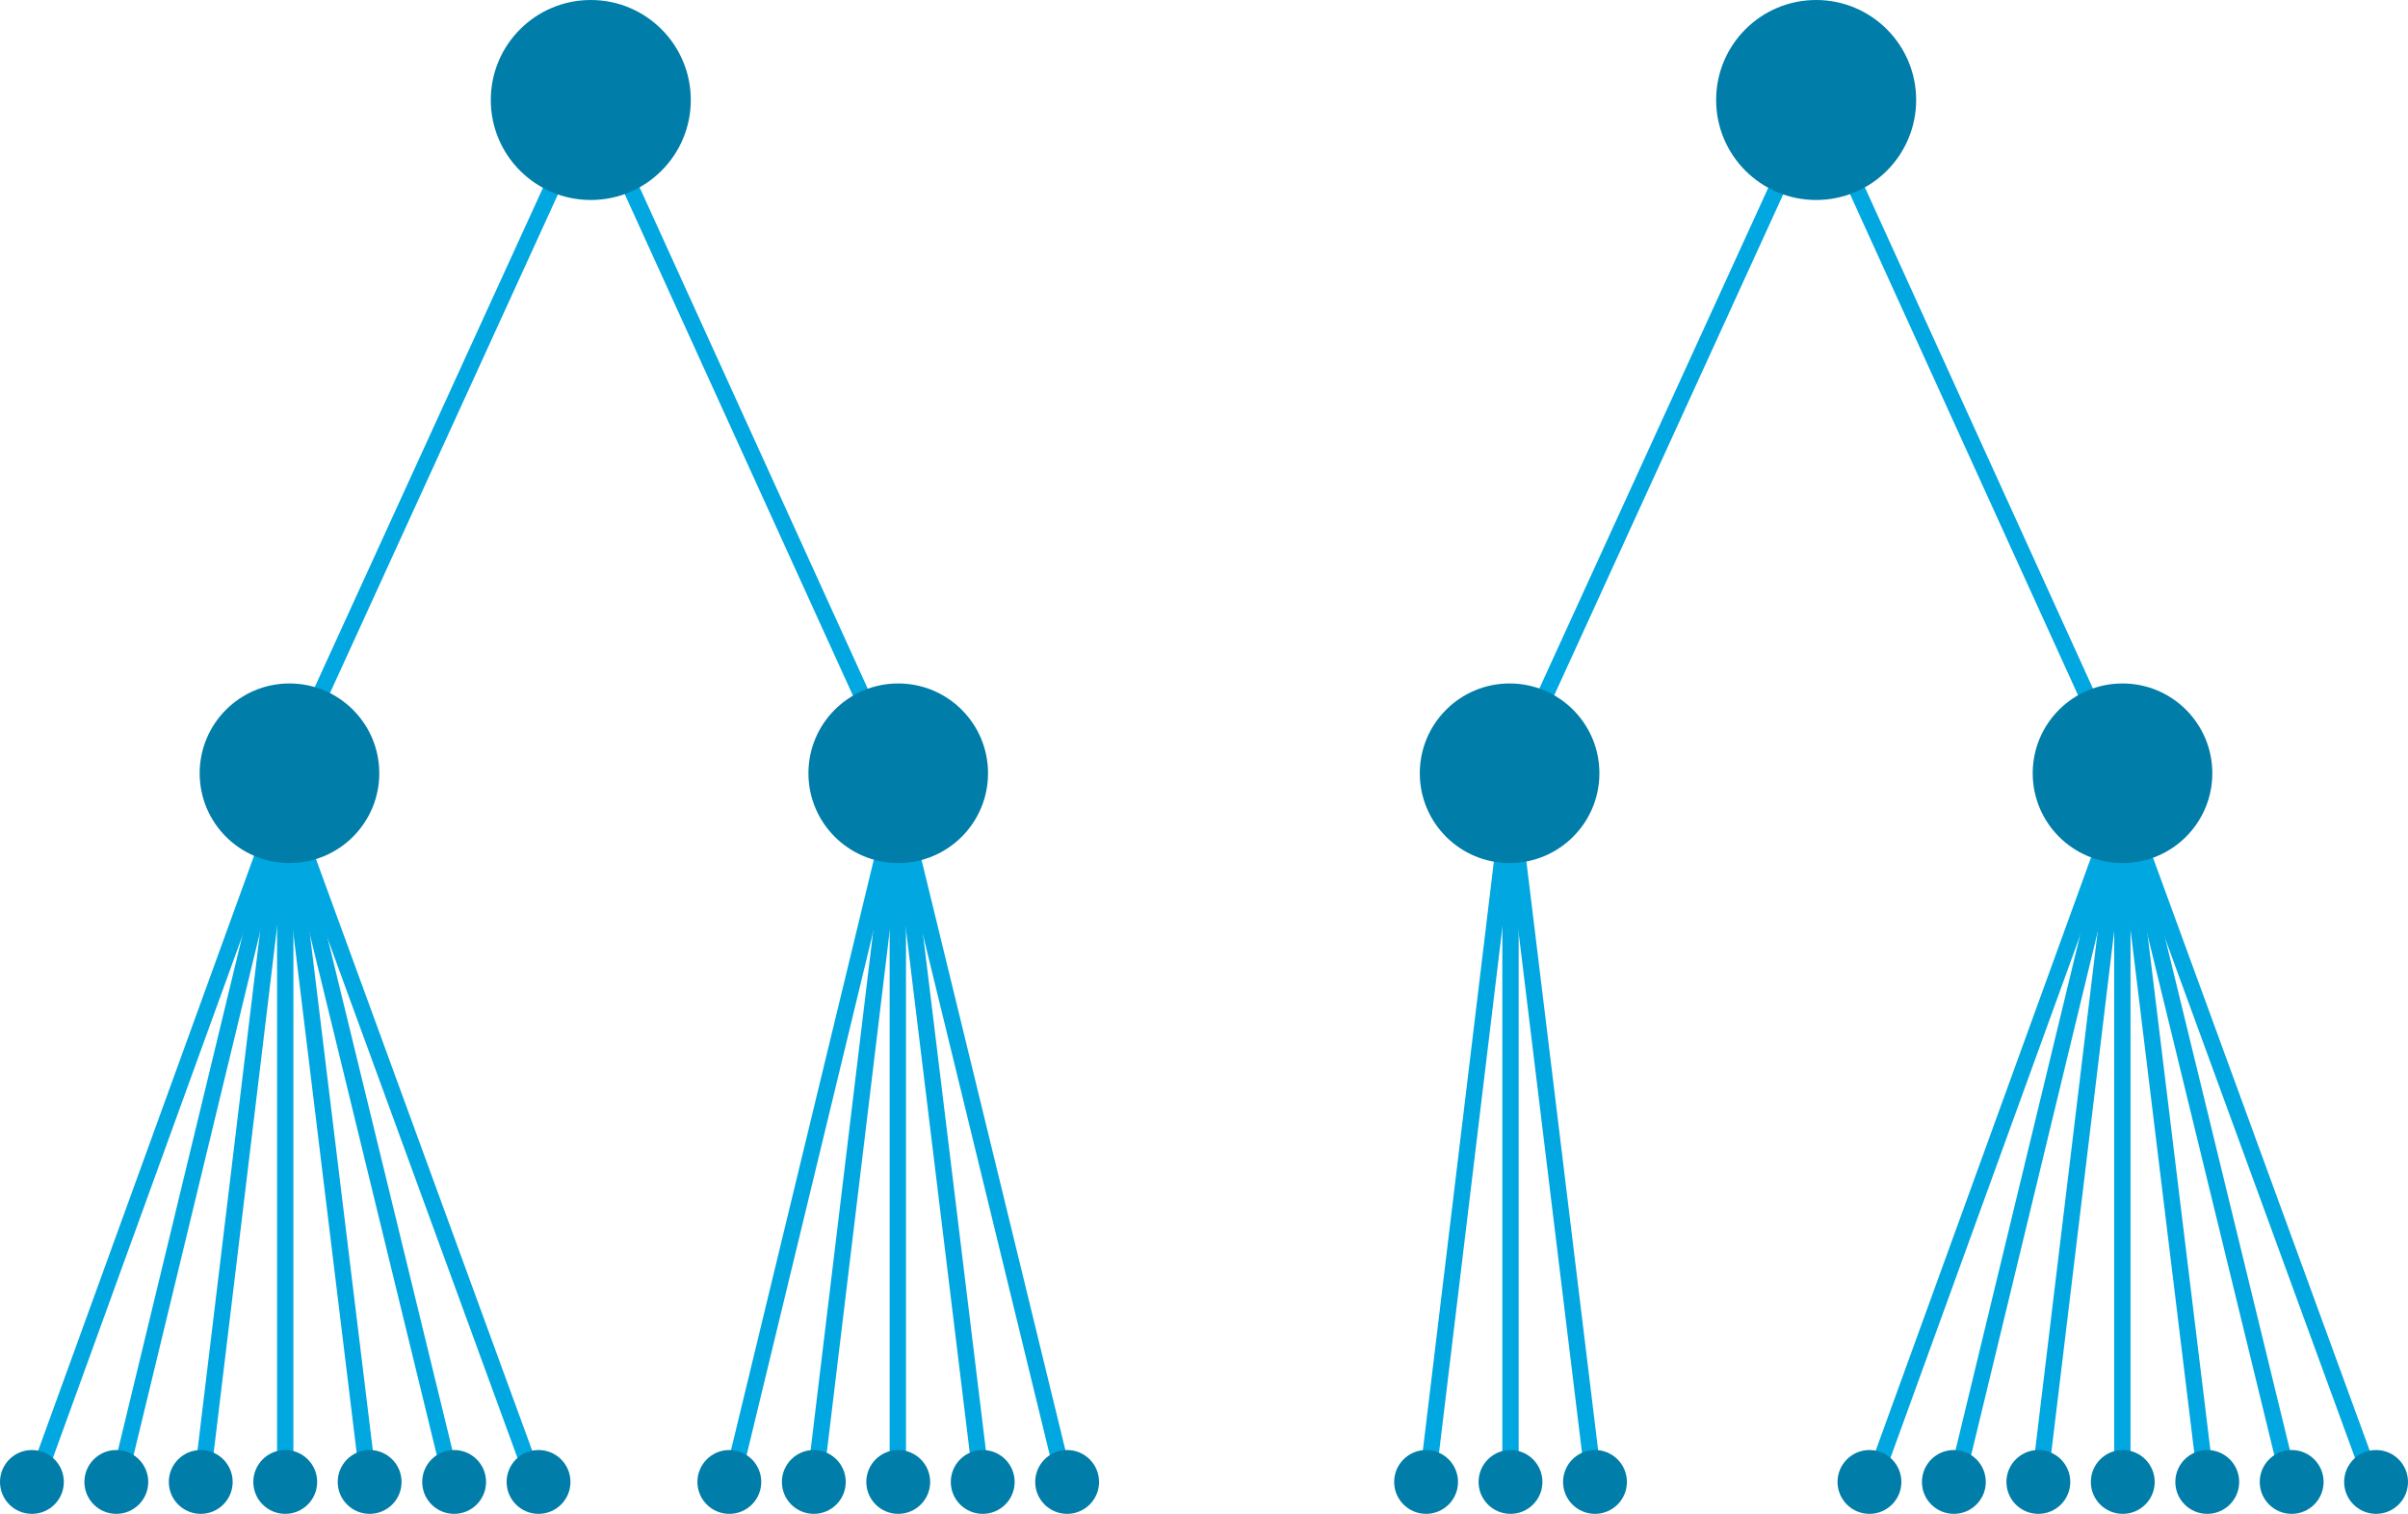
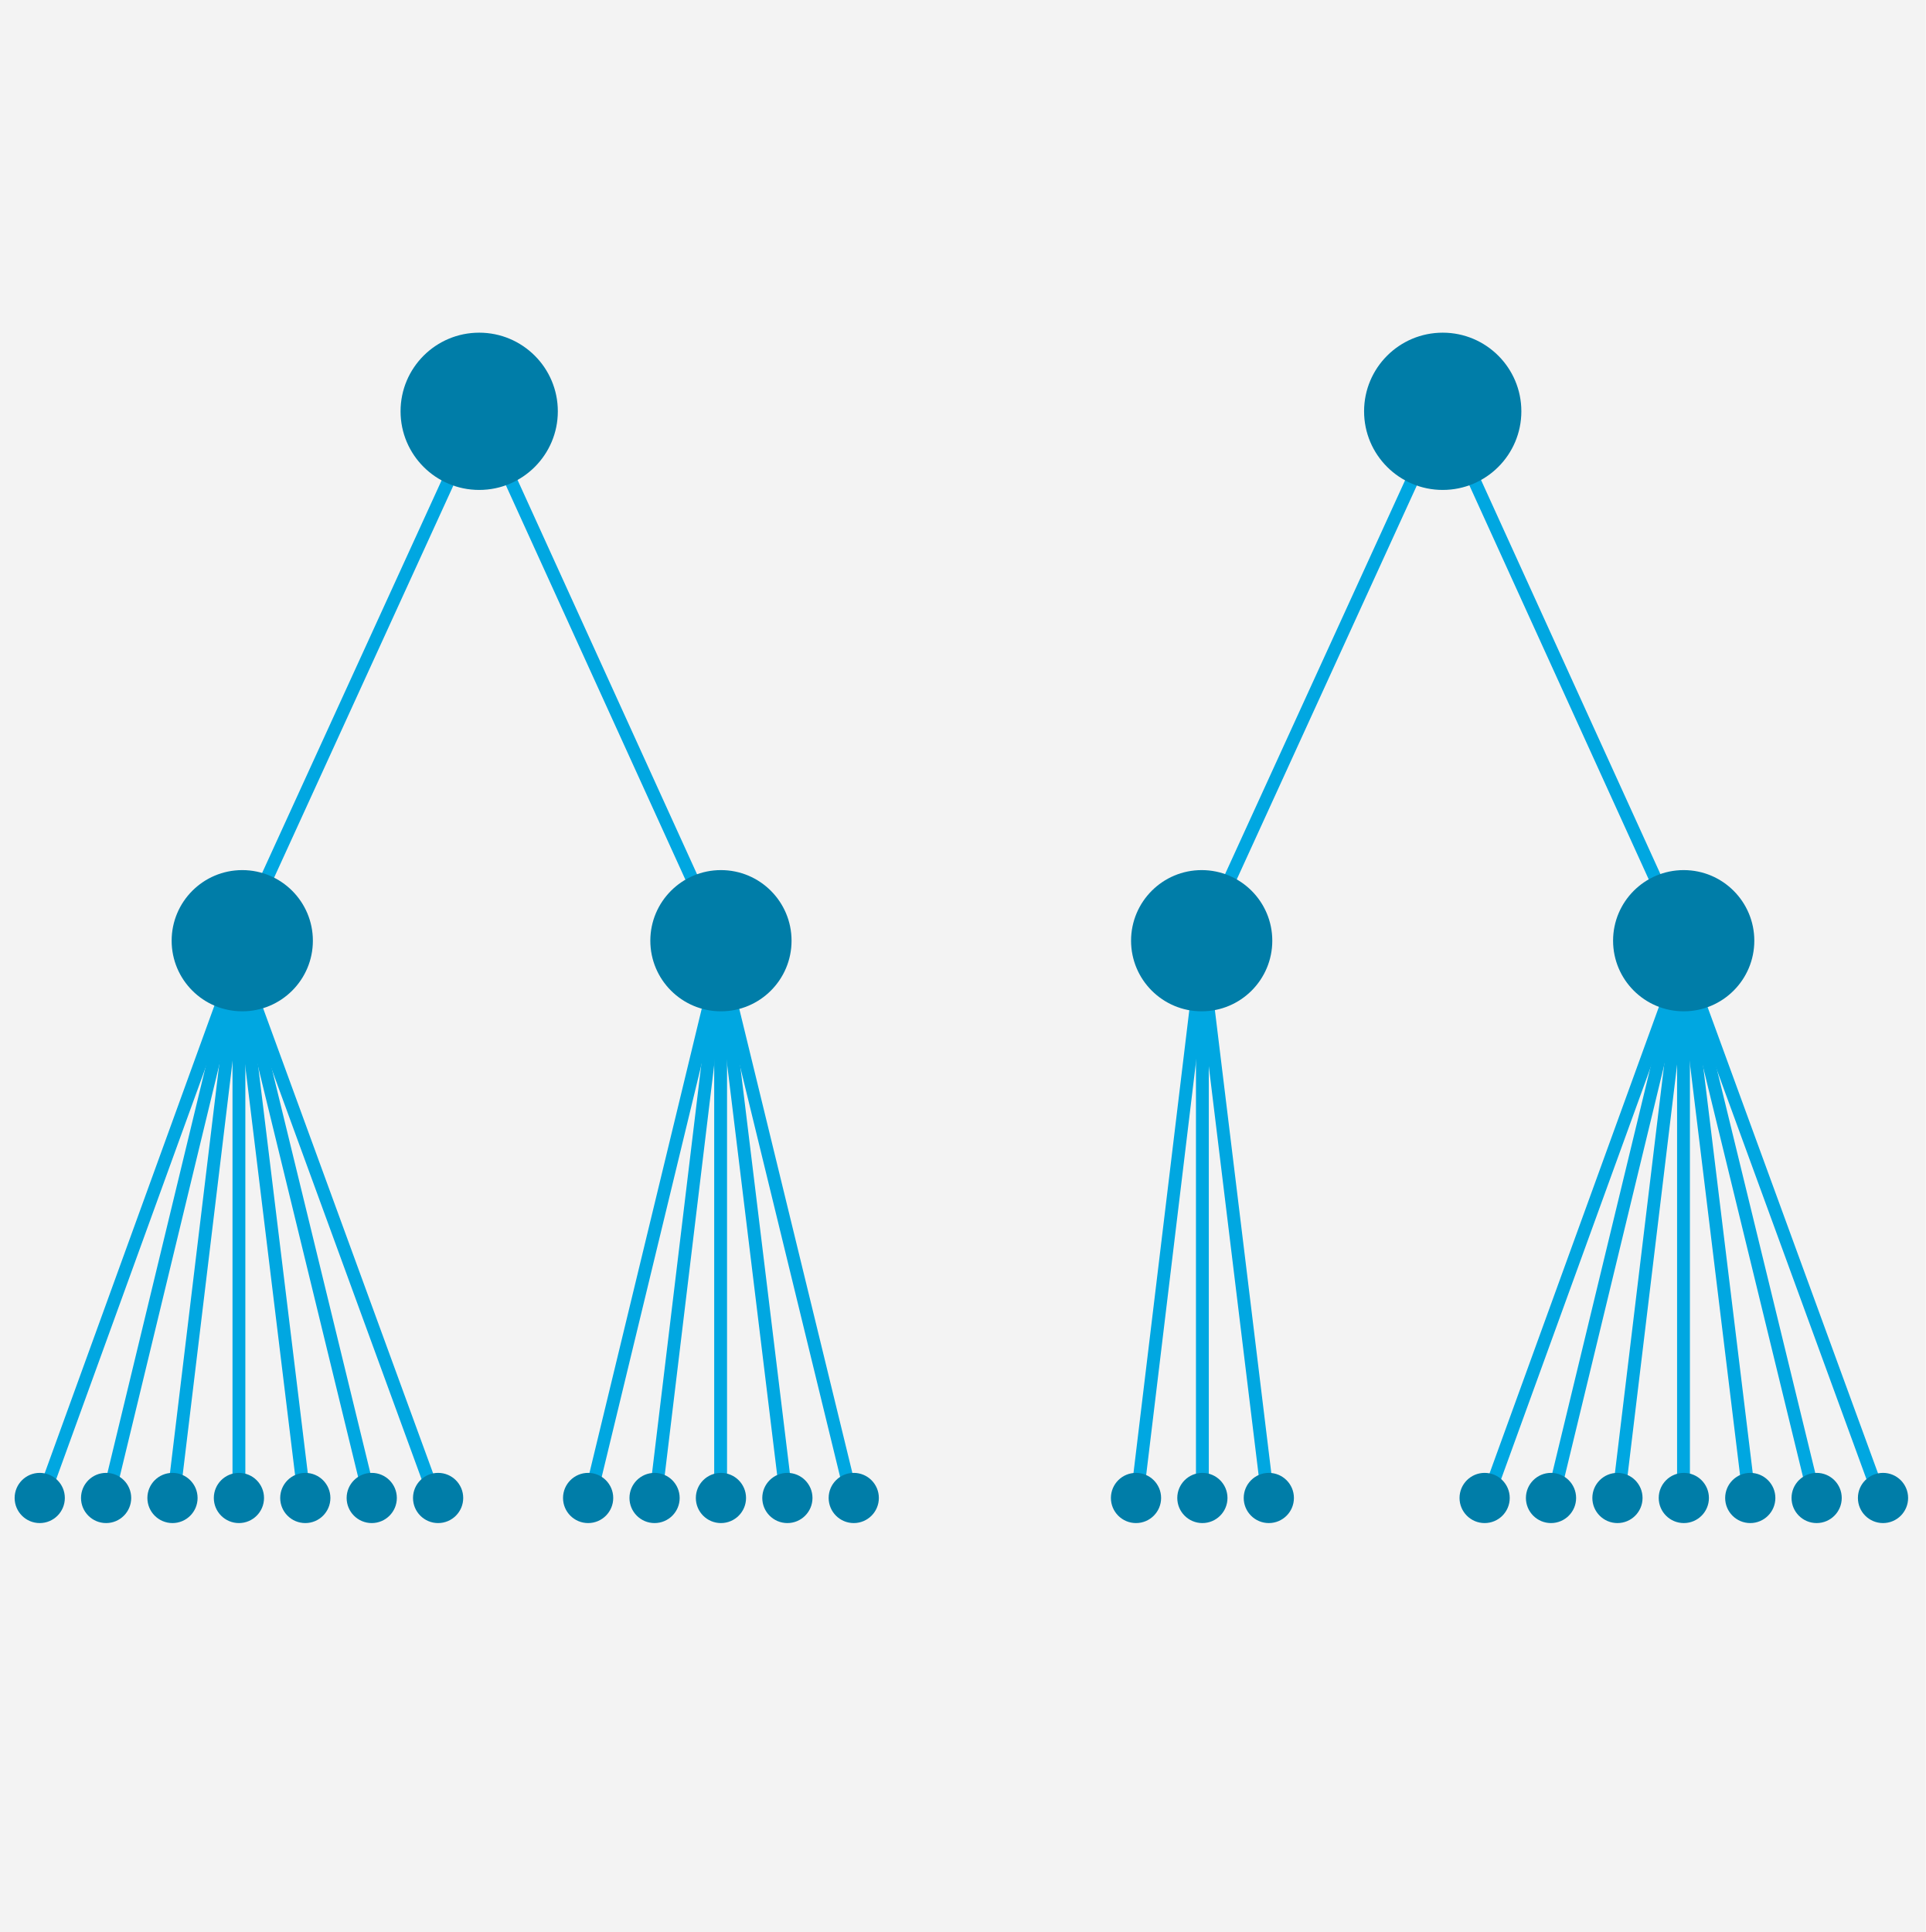
- <svg xmlns="http://www.w3.org/2000/svg" viewBox="0 0 294.97 185.45">
+ <svg xmlns="http://www.w3.org/2000/svg" viewBox="0 0 300 301">
  <defs>
-     <style>.a{fill:none;stroke:#00a7e1;stroke-miterlimit:10;stroke-width:2px;}.b{fill:#007da8;}</style>
+     <style>.a{fill:#f3f3f3;}.b{fill:none;stroke:#00a7e1;stroke-miterlimit:10;stroke-width:2px;}.c{fill:#007da8;}</style>
  </defs>
-   <line class="a" x1="222.47" y1="12.25" x2="260" y2="94.73" />
-   <line class="a" x1="222.47" y1="12.58" x2="184.92" y2="94.73" />
-   <line class="a" x1="72.38" y1="12.25" x2="109.91" y2="94.73" />
-   <line class="a" x1="72.38" y1="12.58" x2="34.83" y2="94.73" />
-   <line class="a" x1="109.98" y1="97.41" x2="120.38" y2="182.76" />
-   <line class="a" x1="109.98" y1="97.16" x2="109.98" y2="182.76" />
-   <line class="a" x1="34.94" y1="95.83" x2="34.94" y2="181.43" />
-   <line class="a" x1="185.03" y1="97.16" x2="185.03" y2="182.76" />
-   <line class="a" x1="109.98" y1="97.41" x2="99.69" y2="182.76" />
-   <line class="a" x1="184.98" y1="97.41" x2="195.38" y2="182.76" />
-   <line class="a" x1="184.98" y1="97.41" x2="174.69" y2="182.76" />
-   <line class="a" x1="109.98" y1="97.41" x2="89.34" y2="182.76" />
-   <line class="a" x1="110.03" y1="97.85" x2="130.72" y2="182.76" />
-   <line class="a" x1="34.88" y1="97.41" x2="45.28" y2="182.76" />
-   <line class="a" x1="34.88" y1="97.41" x2="24.59" y2="182.76" />
-   <line class="a" x1="34.88" y1="97.41" x2="14.25" y2="182.76" />
-   <line class="a" x1="34.88" y1="97.41" x2="3.91" y2="182.76" />
-   <line class="a" x1="34.94" y1="97.85" x2="55.63" y2="182.76" />
-   <line class="a" x1="34.94" y1="97.85" x2="65.97" y2="182.76" />
-   <circle class="b" cx="72.37" cy="12.25" r="12.25" />
-   <circle class="b" cx="222.47" cy="12.25" r="12.25" />
-   <circle class="b" cx="35.46" cy="94.73" r="11" />
-   <circle class="b" cx="110.03" cy="94.73" r="11" />
-   <circle class="b" cx="184.92" cy="94.73" r="11" />
-   <circle class="b" cx="3.91" cy="181.55" r="3.91" />
-   <circle class="b" cx="14.25" cy="181.55" r="3.91" />
-   <circle class="b" cx="24.59" cy="181.55" r="3.91" />
-   <circle class="b" cx="34.94" cy="181.55" r="3.91" />
-   <circle class="b" cx="45.28" cy="181.55" r="3.91" />
-   <circle class="b" cx="55.63" cy="181.55" r="3.91" />
-   <circle class="b" cx="65.97" cy="181.55" r="3.91" />
-   <line class="a" x1="259.98" y1="97.41" x2="270.38" y2="182.76" />
-   <line class="a" x1="259.98" y1="97.16" x2="259.98" y2="182.76" />
-   <line class="a" x1="259.98" y1="97.41" x2="249.69" y2="182.76" />
-   <line class="a" x1="259.98" y1="97.41" x2="239.34" y2="182.76" />
-   <line class="a" x1="259.98" y1="97.41" x2="229" y2="182.76" />
-   <line class="a" x1="260.03" y1="97.85" x2="280.72" y2="182.76" />
-   <line class="a" x1="260.03" y1="97.85" x2="291.06" y2="182.76" />
-   <circle class="b" cx="260" cy="94.73" r="11" />
-   <circle class="b" cx="229" cy="181.55" r="3.91" />
-   <circle class="b" cx="239.34" cy="181.55" r="3.91" />
-   <circle class="b" cx="249.69" cy="181.55" r="3.91" />
-   <circle class="b" cx="260.03" cy="181.55" r="3.91" />
-   <circle class="b" cx="270.38" cy="181.55" r="3.91" />
-   <circle class="b" cx="280.72" cy="181.55" r="3.91" />
-   <circle class="b" cx="291.06" cy="181.55" r="3.91" />
-   <circle class="b" cx="89.34" cy="181.55" r="3.91" />
-   <circle class="b" cx="99.69" cy="181.55" r="3.91" />
-   <circle class="b" cx="110.03" cy="181.55" r="3.91" />
-   <circle class="b" cx="120.38" cy="181.55" r="3.91" />
-   <circle class="b" cx="130.72" cy="181.55" r="3.91" />
-   <circle class="b" cx="174.69" cy="181.55" r="3.91" />
-   <circle class="b" cx="185.03" cy="181.55" r="3.91" />
-   <circle class="b" cx="195.38" cy="181.55" r="3.91" />
+   <rect class="a" width="300" height="301" />
+   <line class="b" x1="224.75" y1="64.08" x2="262.29" y2="146.56" />
+   <line class="b" x1="224.75" y1="64.41" x2="187.2" y2="146.56" />
+   <line class="b" x1="74.66" y1="64.08" x2="112.2" y2="146.56" />
+   <line class="b" x1="74.66" y1="64.41" x2="37.11" y2="146.56" />
+   <line class="b" x1="112.26" y1="149.24" x2="122.66" y2="234.59" />
+   <line class="b" x1="112.26" y1="148.99" x2="112.26" y2="234.59" />
+   <line class="b" x1="37.22" y1="147.65" x2="37.22" y2="233.25" />
+   <line class="b" x1="187.31" y1="148.99" x2="187.31" y2="234.59" />
+   <line class="b" x1="112.26" y1="149.24" x2="101.97" y2="234.59" />
+   <line class="b" x1="187.26" y1="149.24" x2="197.66" y2="234.59" />
+   <line class="b" x1="187.26" y1="149.24" x2="176.97" y2="234.59" />
+   <line class="b" x1="112.26" y1="149.24" x2="91.62" y2="234.59" />
+   <line class="b" x1="112.31" y1="149.68" x2="133" y2="234.59" />
+   <line class="b" x1="37.16" y1="149.24" x2="47.56" y2="234.59" />
+   <line class="b" x1="37.16" y1="149.24" x2="26.87" y2="234.59" />
+   <line class="b" x1="37.16" y1="149.24" x2="16.53" y2="234.59" />
+   <line class="b" x1="37.16" y1="149.24" x2="6.19" y2="234.59" />
+   <line class="b" x1="37.22" y1="149.68" x2="57.91" y2="234.59" />
+   <line class="b" x1="37.22" y1="149.68" x2="68.25" y2="234.59" />
+   <circle class="c" cx="74.65" cy="64.08" r="12.25" />
+   <circle class="c" cx="224.75" cy="64.08" r="12.25" />
+   <circle class="c" cx="37.74" cy="146.56" r="11" />
+   <circle class="c" cx="112.31" cy="146.56" r="11" />
+   <circle class="c" cx="187.2" cy="146.56" r="11" />
+   <circle class="c" cx="6.19" cy="233.38" r="3.91" />
+   <circle class="c" cx="16.53" cy="233.38" r="3.91" />
+   <circle class="c" cx="26.87" cy="233.38" r="3.91" />
+   <circle class="c" cx="37.22" cy="233.38" r="3.91" />
+   <circle class="c" cx="47.56" cy="233.38" r="3.91" />
+   <circle class="c" cx="57.91" cy="233.38" r="3.91" />
+   <circle class="c" cx="68.25" cy="233.38" r="3.91" />
+   <line class="b" x1="262.26" y1="149.24" x2="272.66" y2="234.59" />
+   <line class="b" x1="262.26" y1="148.99" x2="262.26" y2="234.59" />
+   <line class="b" x1="262.26" y1="149.24" x2="251.97" y2="234.59" />
+   <line class="b" x1="262.26" y1="149.24" x2="241.62" y2="234.59" />
+   <line class="b" x1="262.26" y1="149.24" x2="231.28" y2="234.59" />
+   <line class="b" x1="262.31" y1="149.68" x2="283" y2="234.59" />
+   <line class="b" x1="262.31" y1="149.68" x2="293.34" y2="234.59" />
+   <circle class="c" cx="262.29" cy="146.56" r="11" />
+   <circle class="c" cx="231.28" cy="233.38" r="3.91" />
+   <circle class="c" cx="241.62" cy="233.38" r="3.91" />
+   <circle class="c" cx="251.97" cy="233.38" r="3.91" />
+   <circle class="c" cx="262.31" cy="233.38" r="3.91" />
+   <circle class="c" cx="272.66" cy="233.38" r="3.91" />
+   <circle class="c" cx="283" cy="233.38" r="3.91" />
+   <circle class="c" cx="293.34" cy="233.38" r="3.91" />
+   <circle class="c" cx="91.62" cy="233.38" r="3.91" />
+   <circle class="c" cx="101.97" cy="233.38" r="3.91" />
+   <circle class="c" cx="112.31" cy="233.38" r="3.91" />
+   <circle class="c" cx="122.66" cy="233.38" r="3.91" />
+   <circle class="c" cx="133" cy="233.38" r="3.91" />
+   <circle class="c" cx="176.97" cy="233.38" r="3.91" />
+   <circle class="c" cx="187.31" cy="233.38" r="3.91" />
+   <circle class="c" cx="197.66" cy="233.38" r="3.91" />
</svg>
